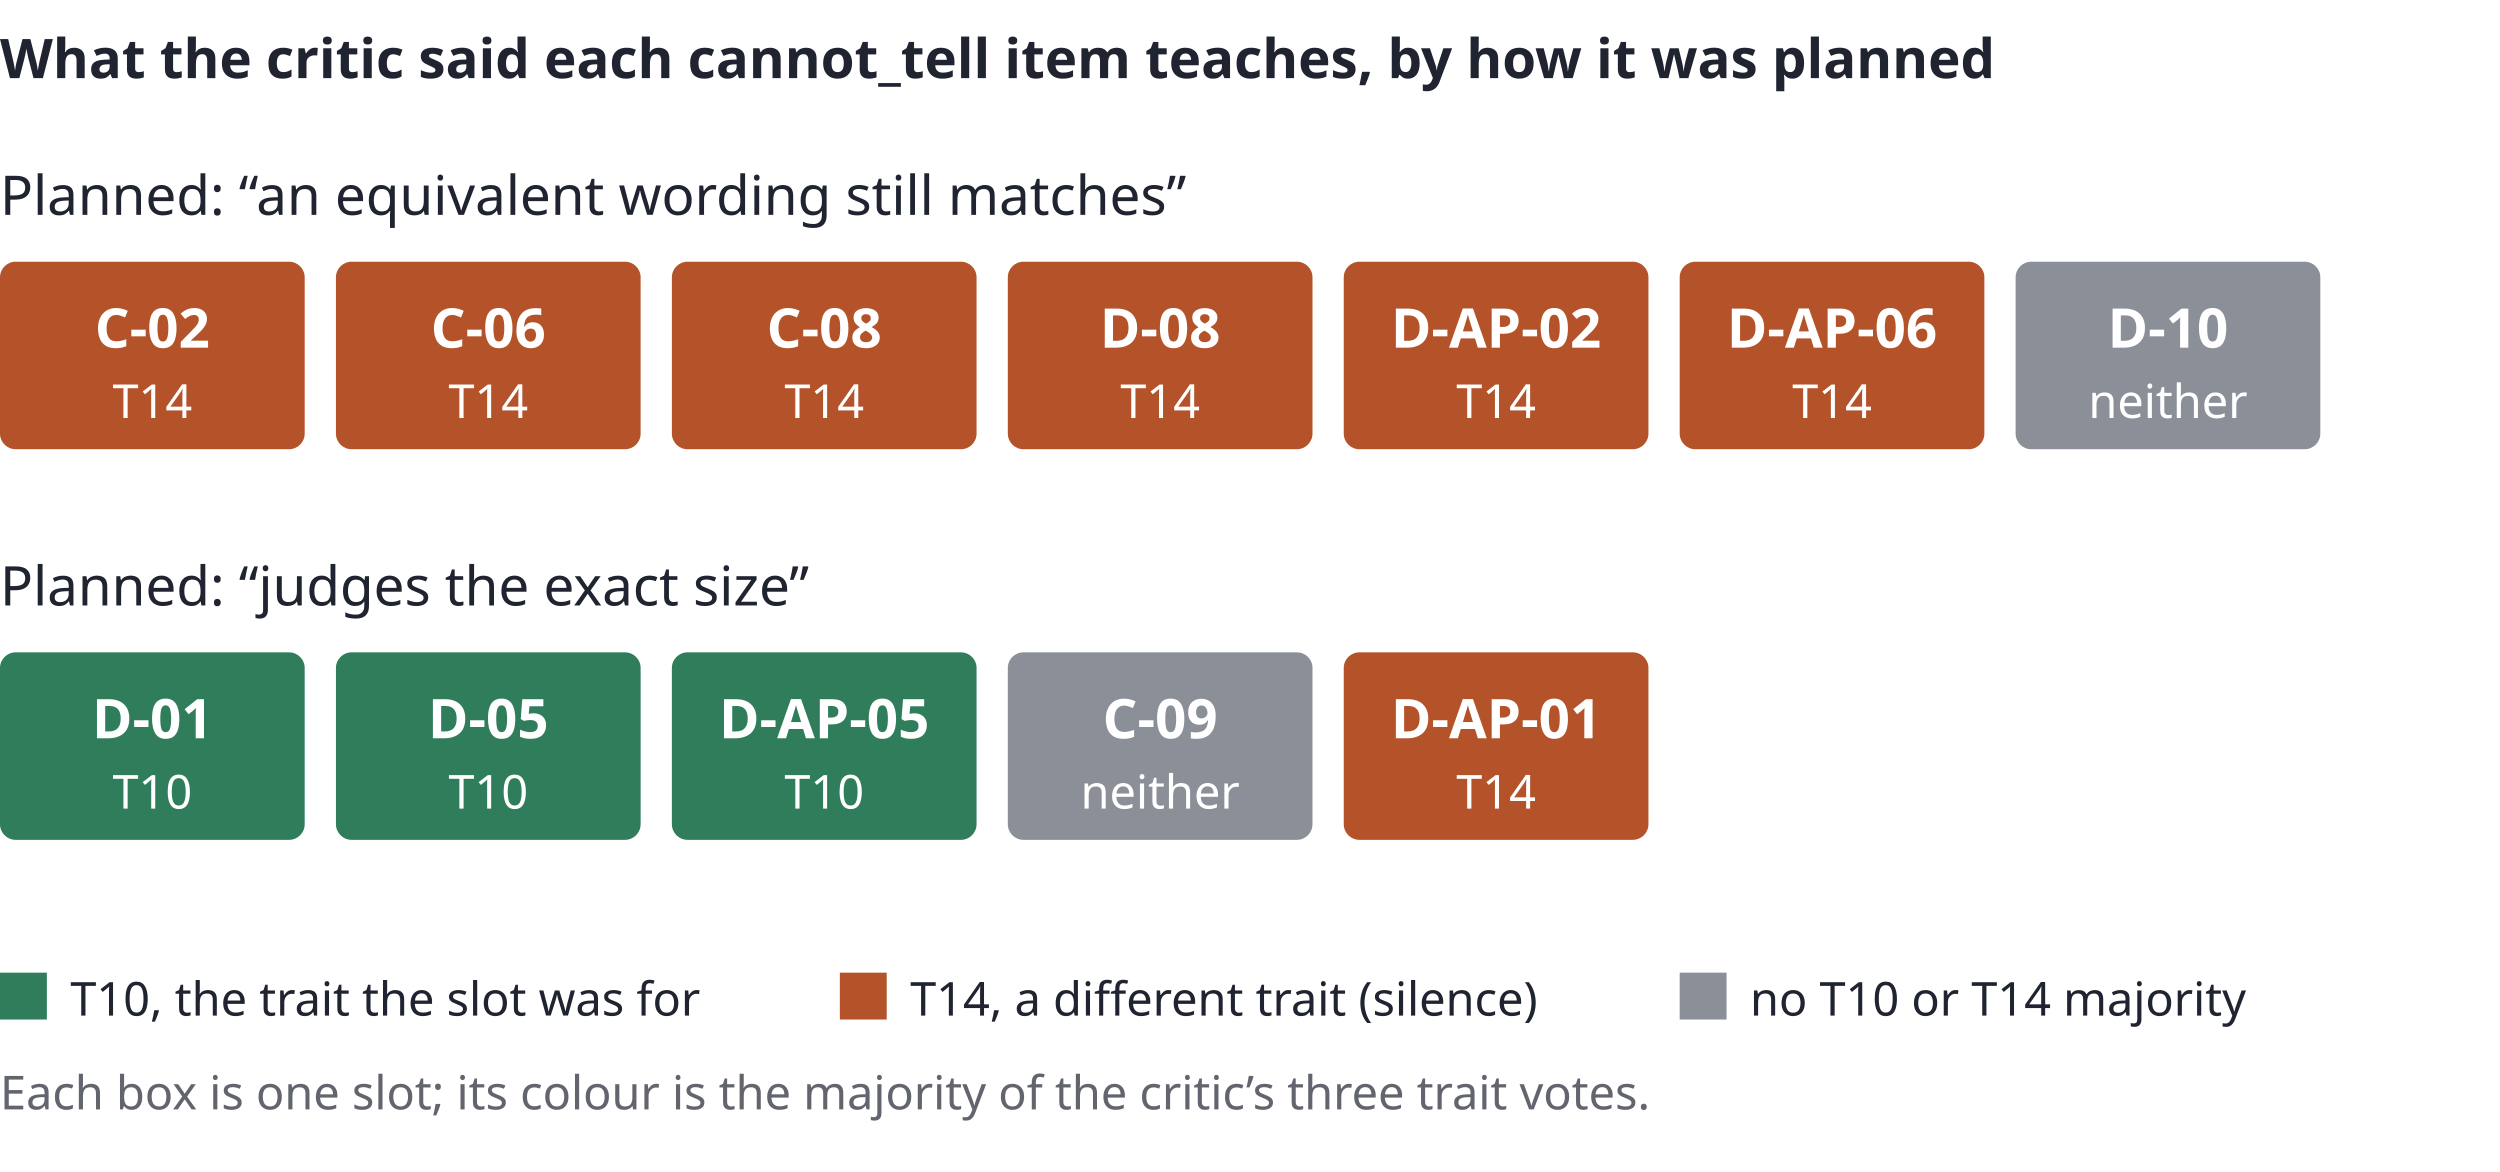
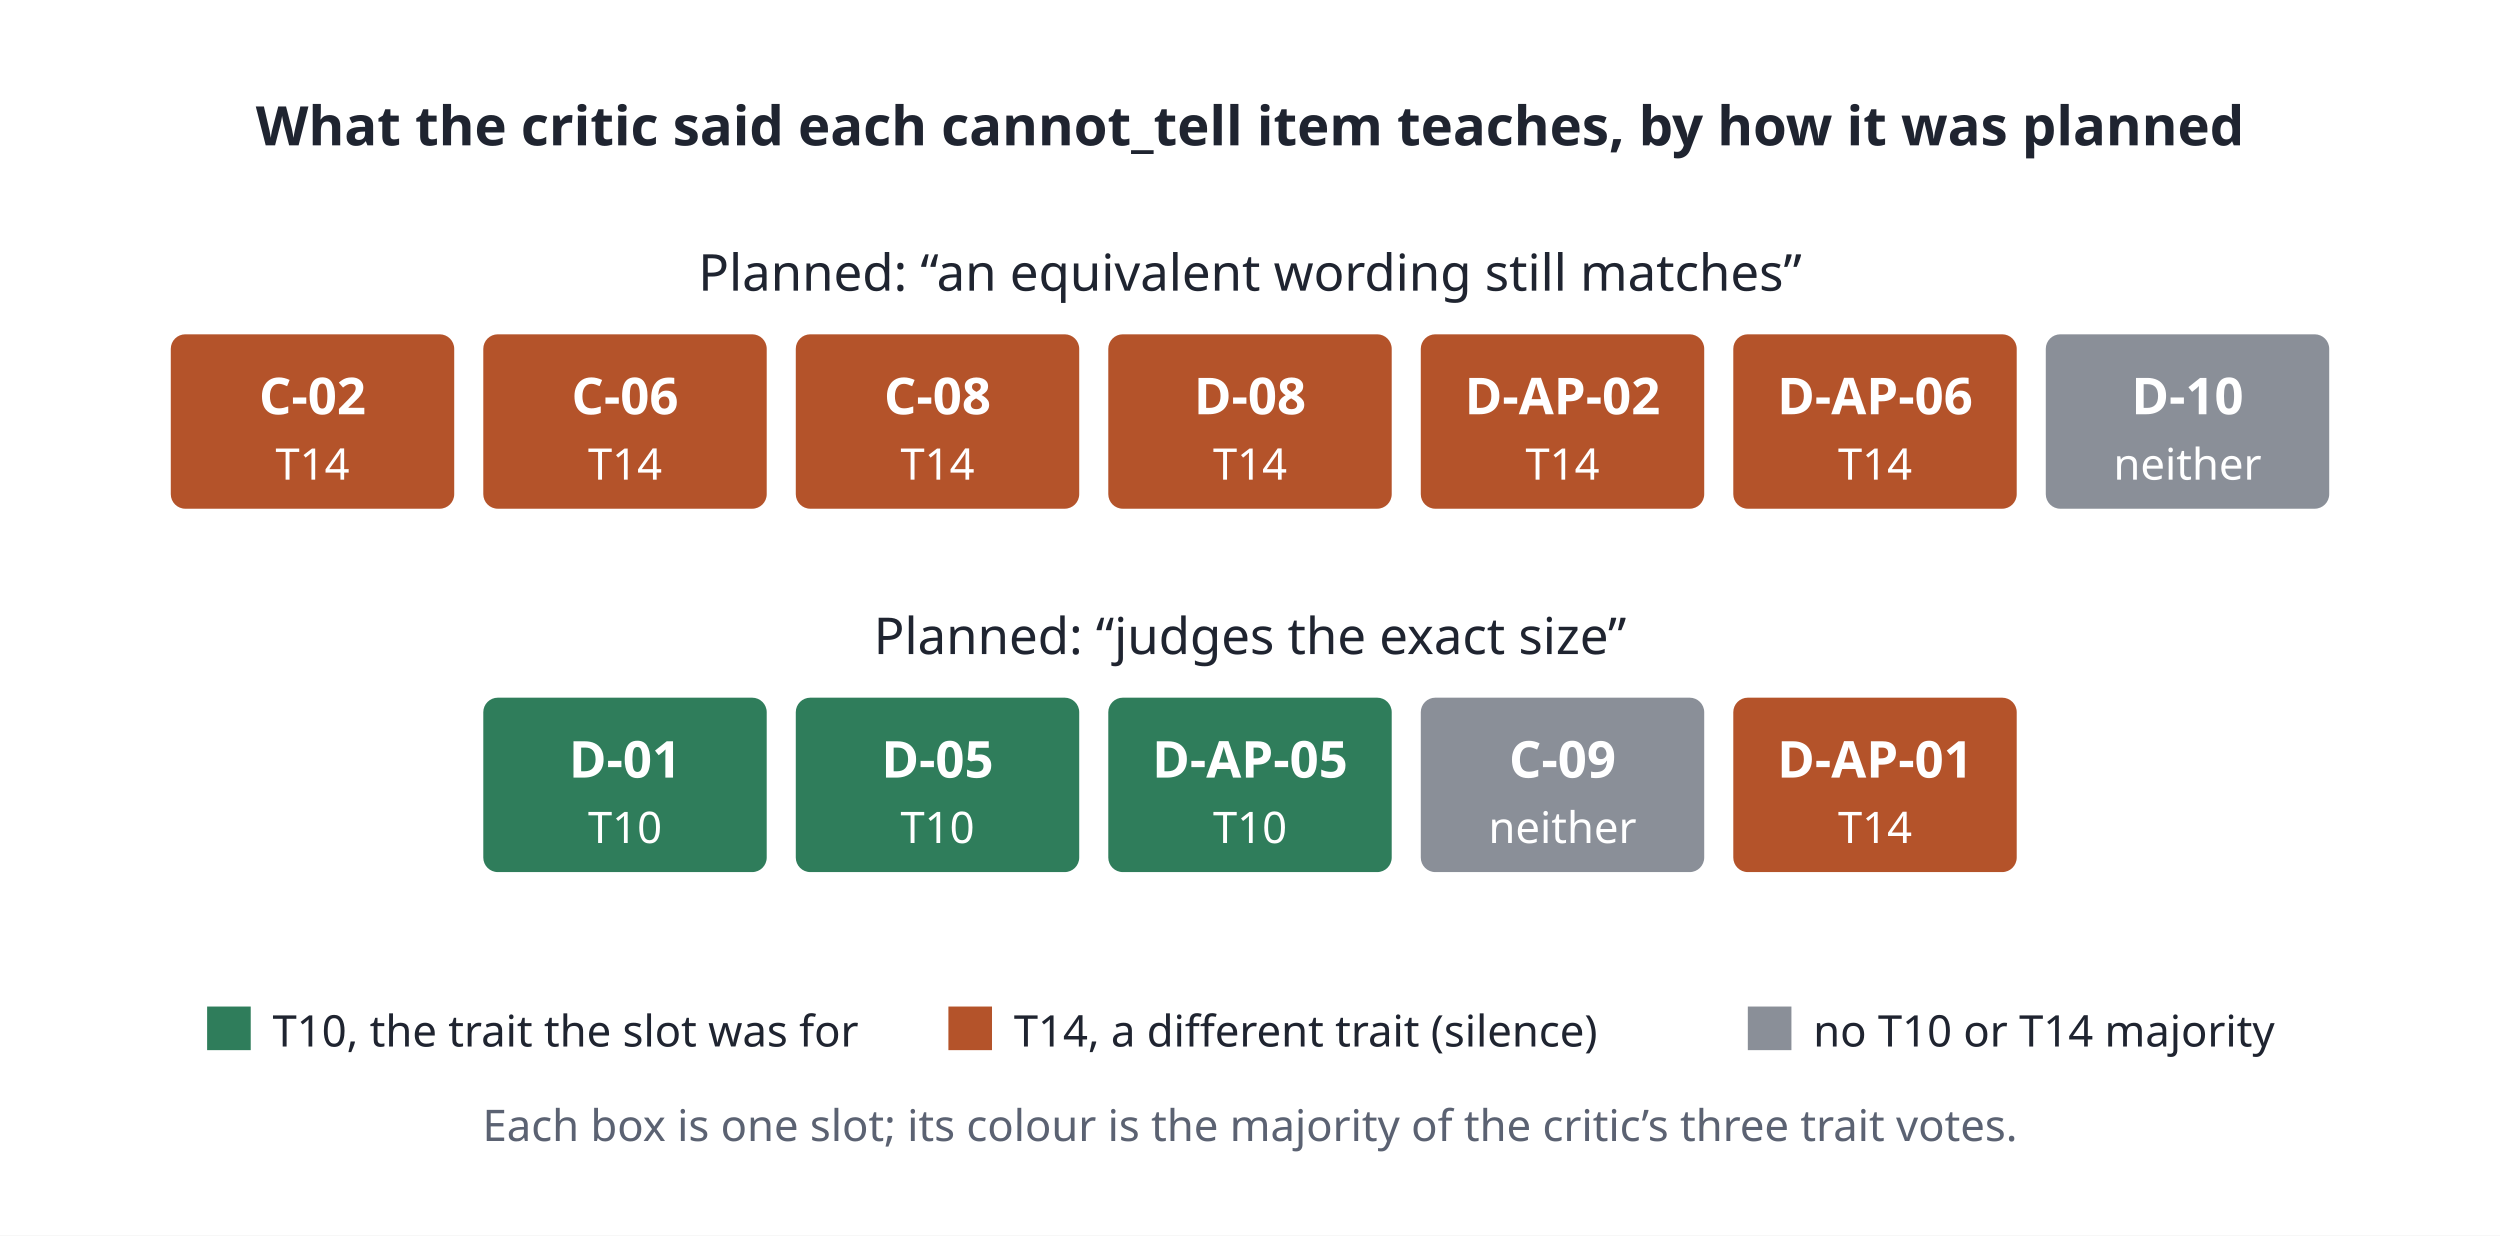
- <svg xmlns="http://www.w3.org/2000/svg" viewBox="0 0 640 300" role="img" aria-label="The 12 cannot_tell slots in one T10 writing wave, by the side the planner gave them, coloured by the trait the critic voted" font-family="system-ui, sans-serif" font-size="14">
-   <rect width="640" height="300" fill="#ffffff" />
-   <text x="0" y="20" fill="#1f2430" font-weight="600">What the critic said each cannot_tell item teaches, by how it was planned</text>
-   <text x="0" y="55" fill="#1f2430">Planned: “an equivalent wording still matches”</text>
-   <rect x="0" y="67" width="78" height="48" rx="4" fill="#b4532a" />
-   <text x="39" y="89" text-anchor="middle" fill="#ffffff" font-weight="600">C-02</text>
-   <text x="39" y="107" text-anchor="middle" fill="#ffffff" font-size="12">T14</text>
-   <rect x="86" y="67" width="78" height="48" rx="4" fill="#b4532a" />
-   <text x="125" y="89" text-anchor="middle" fill="#ffffff" font-weight="600">C-06</text>
-   <text x="125" y="107" text-anchor="middle" fill="#ffffff" font-size="12">T14</text>
-   <rect x="172" y="67" width="78" height="48" rx="4" fill="#b4532a" />
-   <text x="211" y="89" text-anchor="middle" fill="#ffffff" font-weight="600">C-08</text>
-   <text x="211" y="107" text-anchor="middle" fill="#ffffff" font-size="12">T14</text>
-   <rect x="258" y="67" width="78" height="48" rx="4" fill="#b4532a" />
-   <text x="297" y="89" text-anchor="middle" fill="#ffffff" font-weight="600">D-08</text>
-   <text x="297" y="107" text-anchor="middle" fill="#ffffff" font-size="12">T14</text>
-   <rect x="344" y="67" width="78" height="48" rx="4" fill="#b4532a" />
-   <text x="383" y="89" text-anchor="middle" fill="#ffffff" font-weight="600">D-AP-02</text>
-   <text x="383" y="107" text-anchor="middle" fill="#ffffff" font-size="12">T14</text>
-   <rect x="430" y="67" width="78" height="48" rx="4" fill="#b4532a" />
-   <text x="469" y="89" text-anchor="middle" fill="#ffffff" font-weight="600">D-AP-06</text>
-   <text x="469" y="107" text-anchor="middle" fill="#ffffff" font-size="12">T14</text>
-   <rect x="516" y="67" width="78" height="48" rx="4" fill="#8a8f98" />
-   <text x="555" y="89" text-anchor="middle" fill="#ffffff" font-weight="600">D-10</text>
-   <text x="555" y="107" text-anchor="middle" fill="#ffffff" font-size="12">neither</text>
-   <text x="0" y="155" fill="#1f2430">Planned: “judges the exact size”</text>
-   <rect x="0" y="167" width="78" height="48" rx="4" fill="#2f7d5b" />
-   <text x="39" y="189" text-anchor="middle" fill="#ffffff" font-weight="600">D-01</text>
-   <text x="39" y="207" text-anchor="middle" fill="#ffffff" font-size="12">T10</text>
-   <rect x="86" y="167" width="78" height="48" rx="4" fill="#2f7d5b" />
-   <text x="125" y="189" text-anchor="middle" fill="#ffffff" font-weight="600">D-05</text>
-   <text x="125" y="207" text-anchor="middle" fill="#ffffff" font-size="12">T10</text>
-   <rect x="172" y="167" width="78" height="48" rx="4" fill="#2f7d5b" />
-   <text x="211" y="189" text-anchor="middle" fill="#ffffff" font-weight="600">D-AP-05</text>
-   <text x="211" y="207" text-anchor="middle" fill="#ffffff" font-size="12">T10</text>
-   <rect x="258" y="167" width="78" height="48" rx="4" fill="#8a8f98" />
-   <text x="297" y="189" text-anchor="middle" fill="#ffffff" font-weight="600">C-09</text>
-   <text x="297" y="207" text-anchor="middle" fill="#ffffff" font-size="12">neither</text>
-   <rect x="344" y="167" width="78" height="48" rx="4" fill="#b4532a" />
-   <text x="383" y="189" text-anchor="middle" fill="#ffffff" font-weight="600">D-AP-01</text>
-   <text x="383" y="207" text-anchor="middle" fill="#ffffff" font-size="12">T14</text>
-   <rect x="0" y="249" width="12" height="12" fill="#2f7d5b" />
-   <text x="18" y="260" fill="#1f2430" font-size="12">T10, the trait the slot was for</text>
-   <rect x="215" y="249" width="12" height="12" fill="#b4532a" />
-   <text x="233" y="260" fill="#1f2430" font-size="12">T14, a different trait (silence)</text>
-   <rect x="430" y="249" width="12" height="12" fill="#8a8f98" />
-   <text x="448" y="260" fill="#1f2430" font-size="12">no T10 or T14 majority</text>
-   <text x="0" y="284" fill="#1f2430" opacity="0.7" font-size="12">Each box is one slot; its colour is the majority of the critic’s three trait votes.</text>
+ <svg xmlns="http://www.w3.org/2000/svg" viewBox="0 0 688 340" role="img" aria-label="The 12 cannot_tell slots in one T10 writing wave, by the side the planner gave them, coloured by the trait the critic voted" font-family="system-ui, sans-serif" font-size="14">
+   <rect width="688" height="340" fill="#ffffff" />
+   <text x="344.0" y="40" text-anchor="middle" fill="#1f2430" font-weight="600" font-size="15">What the critic said each cannot_tell item teaches, by how it was planned</text>
+   <text x="344.0" y="80" text-anchor="middle" fill="#1f2430">Planned: “an equivalent wording still matches”</text>
+   <rect x="47.0" y="92" width="78" height="48" rx="4" fill="#b4532a" />
+   <text x="86.0" y="114" text-anchor="middle" fill="#ffffff" font-weight="600">C-02</text>
+   <text x="86.0" y="132" text-anchor="middle" fill="#ffffff" font-size="12">T14</text>
+   <rect x="133.0" y="92" width="78" height="48" rx="4" fill="#b4532a" />
+   <text x="172.0" y="114" text-anchor="middle" fill="#ffffff" font-weight="600">C-06</text>
+   <text x="172.0" y="132" text-anchor="middle" fill="#ffffff" font-size="12">T14</text>
+   <rect x="219.0" y="92" width="78" height="48" rx="4" fill="#b4532a" />
+   <text x="258.0" y="114" text-anchor="middle" fill="#ffffff" font-weight="600">C-08</text>
+   <text x="258.0" y="132" text-anchor="middle" fill="#ffffff" font-size="12">T14</text>
+   <rect x="305.0" y="92" width="78" height="48" rx="4" fill="#b4532a" />
+   <text x="344.0" y="114" text-anchor="middle" fill="#ffffff" font-weight="600">D-08</text>
+   <text x="344.0" y="132" text-anchor="middle" fill="#ffffff" font-size="12">T14</text>
+   <rect x="391.0" y="92" width="78" height="48" rx="4" fill="#b4532a" />
+   <text x="430.0" y="114" text-anchor="middle" fill="#ffffff" font-weight="600">D-AP-02</text>
+   <text x="430.0" y="132" text-anchor="middle" fill="#ffffff" font-size="12">T14</text>
+   <rect x="477.0" y="92" width="78" height="48" rx="4" fill="#b4532a" />
+   <text x="516.0" y="114" text-anchor="middle" fill="#ffffff" font-weight="600">D-AP-06</text>
+   <text x="516.0" y="132" text-anchor="middle" fill="#ffffff" font-size="12">T14</text>
+   <rect x="563.0" y="92" width="78" height="48" rx="4" fill="#8a8f98" />
+   <text x="602.0" y="114" text-anchor="middle" fill="#ffffff" font-weight="600">D-10</text>
+   <text x="602.0" y="132" text-anchor="middle" fill="#ffffff" font-size="12">neither</text>
+   <text x="344.0" y="180" text-anchor="middle" fill="#1f2430">Planned: “judges the exact size”</text>
+   <rect x="133.0" y="192" width="78" height="48" rx="4" fill="#2f7d5b" />
+   <text x="172.0" y="214" text-anchor="middle" fill="#ffffff" font-weight="600">D-01</text>
+   <text x="172.0" y="232" text-anchor="middle" fill="#ffffff" font-size="12">T10</text>
+   <rect x="219.0" y="192" width="78" height="48" rx="4" fill="#2f7d5b" />
+   <text x="258.0" y="214" text-anchor="middle" fill="#ffffff" font-weight="600">D-05</text>
+   <text x="258.0" y="232" text-anchor="middle" fill="#ffffff" font-size="12">T10</text>
+   <rect x="305.0" y="192" width="78" height="48" rx="4" fill="#2f7d5b" />
+   <text x="344.0" y="214" text-anchor="middle" fill="#ffffff" font-weight="600">D-AP-05</text>
+   <text x="344.0" y="232" text-anchor="middle" fill="#ffffff" font-size="12">T10</text>
+   <rect x="391.0" y="192" width="78" height="48" rx="4" fill="#8a8f98" />
+   <text x="430.0" y="214" text-anchor="middle" fill="#ffffff" font-weight="600">C-09</text>
+   <text x="430.0" y="232" text-anchor="middle" fill="#ffffff" font-size="12">neither</text>
+   <rect x="477.0" y="192" width="78" height="48" rx="4" fill="#b4532a" />
+   <text x="516.0" y="214" text-anchor="middle" fill="#ffffff" font-weight="600">D-AP-01</text>
+   <text x="516.0" y="232" text-anchor="middle" fill="#ffffff" font-size="12">T14</text>
+   <rect x="57.0" y="277" width="12" height="12" fill="#2f7d5b" />
+   <text x="75.0" y="288" fill="#1f2430" font-size="12">T10, the trait the slot was for</text>
+   <rect x="261.0" y="277" width="12" height="12" fill="#b4532a" />
+   <text x="279.0" y="288" fill="#1f2430" font-size="12">T14, a different trait (silence)</text>
+   <rect x="481.0" y="277" width="12" height="12" fill="#8a8f98" />
+   <text x="499.0" y="288" fill="#1f2430" font-size="12">no T10 or T14 majority</text>
+   <text x="344.0" y="314" text-anchor="middle" fill="#5b6272" font-size="12">Each box is one slot; its colour is the majority of the critic’s three trait votes.</text>
</svg>
